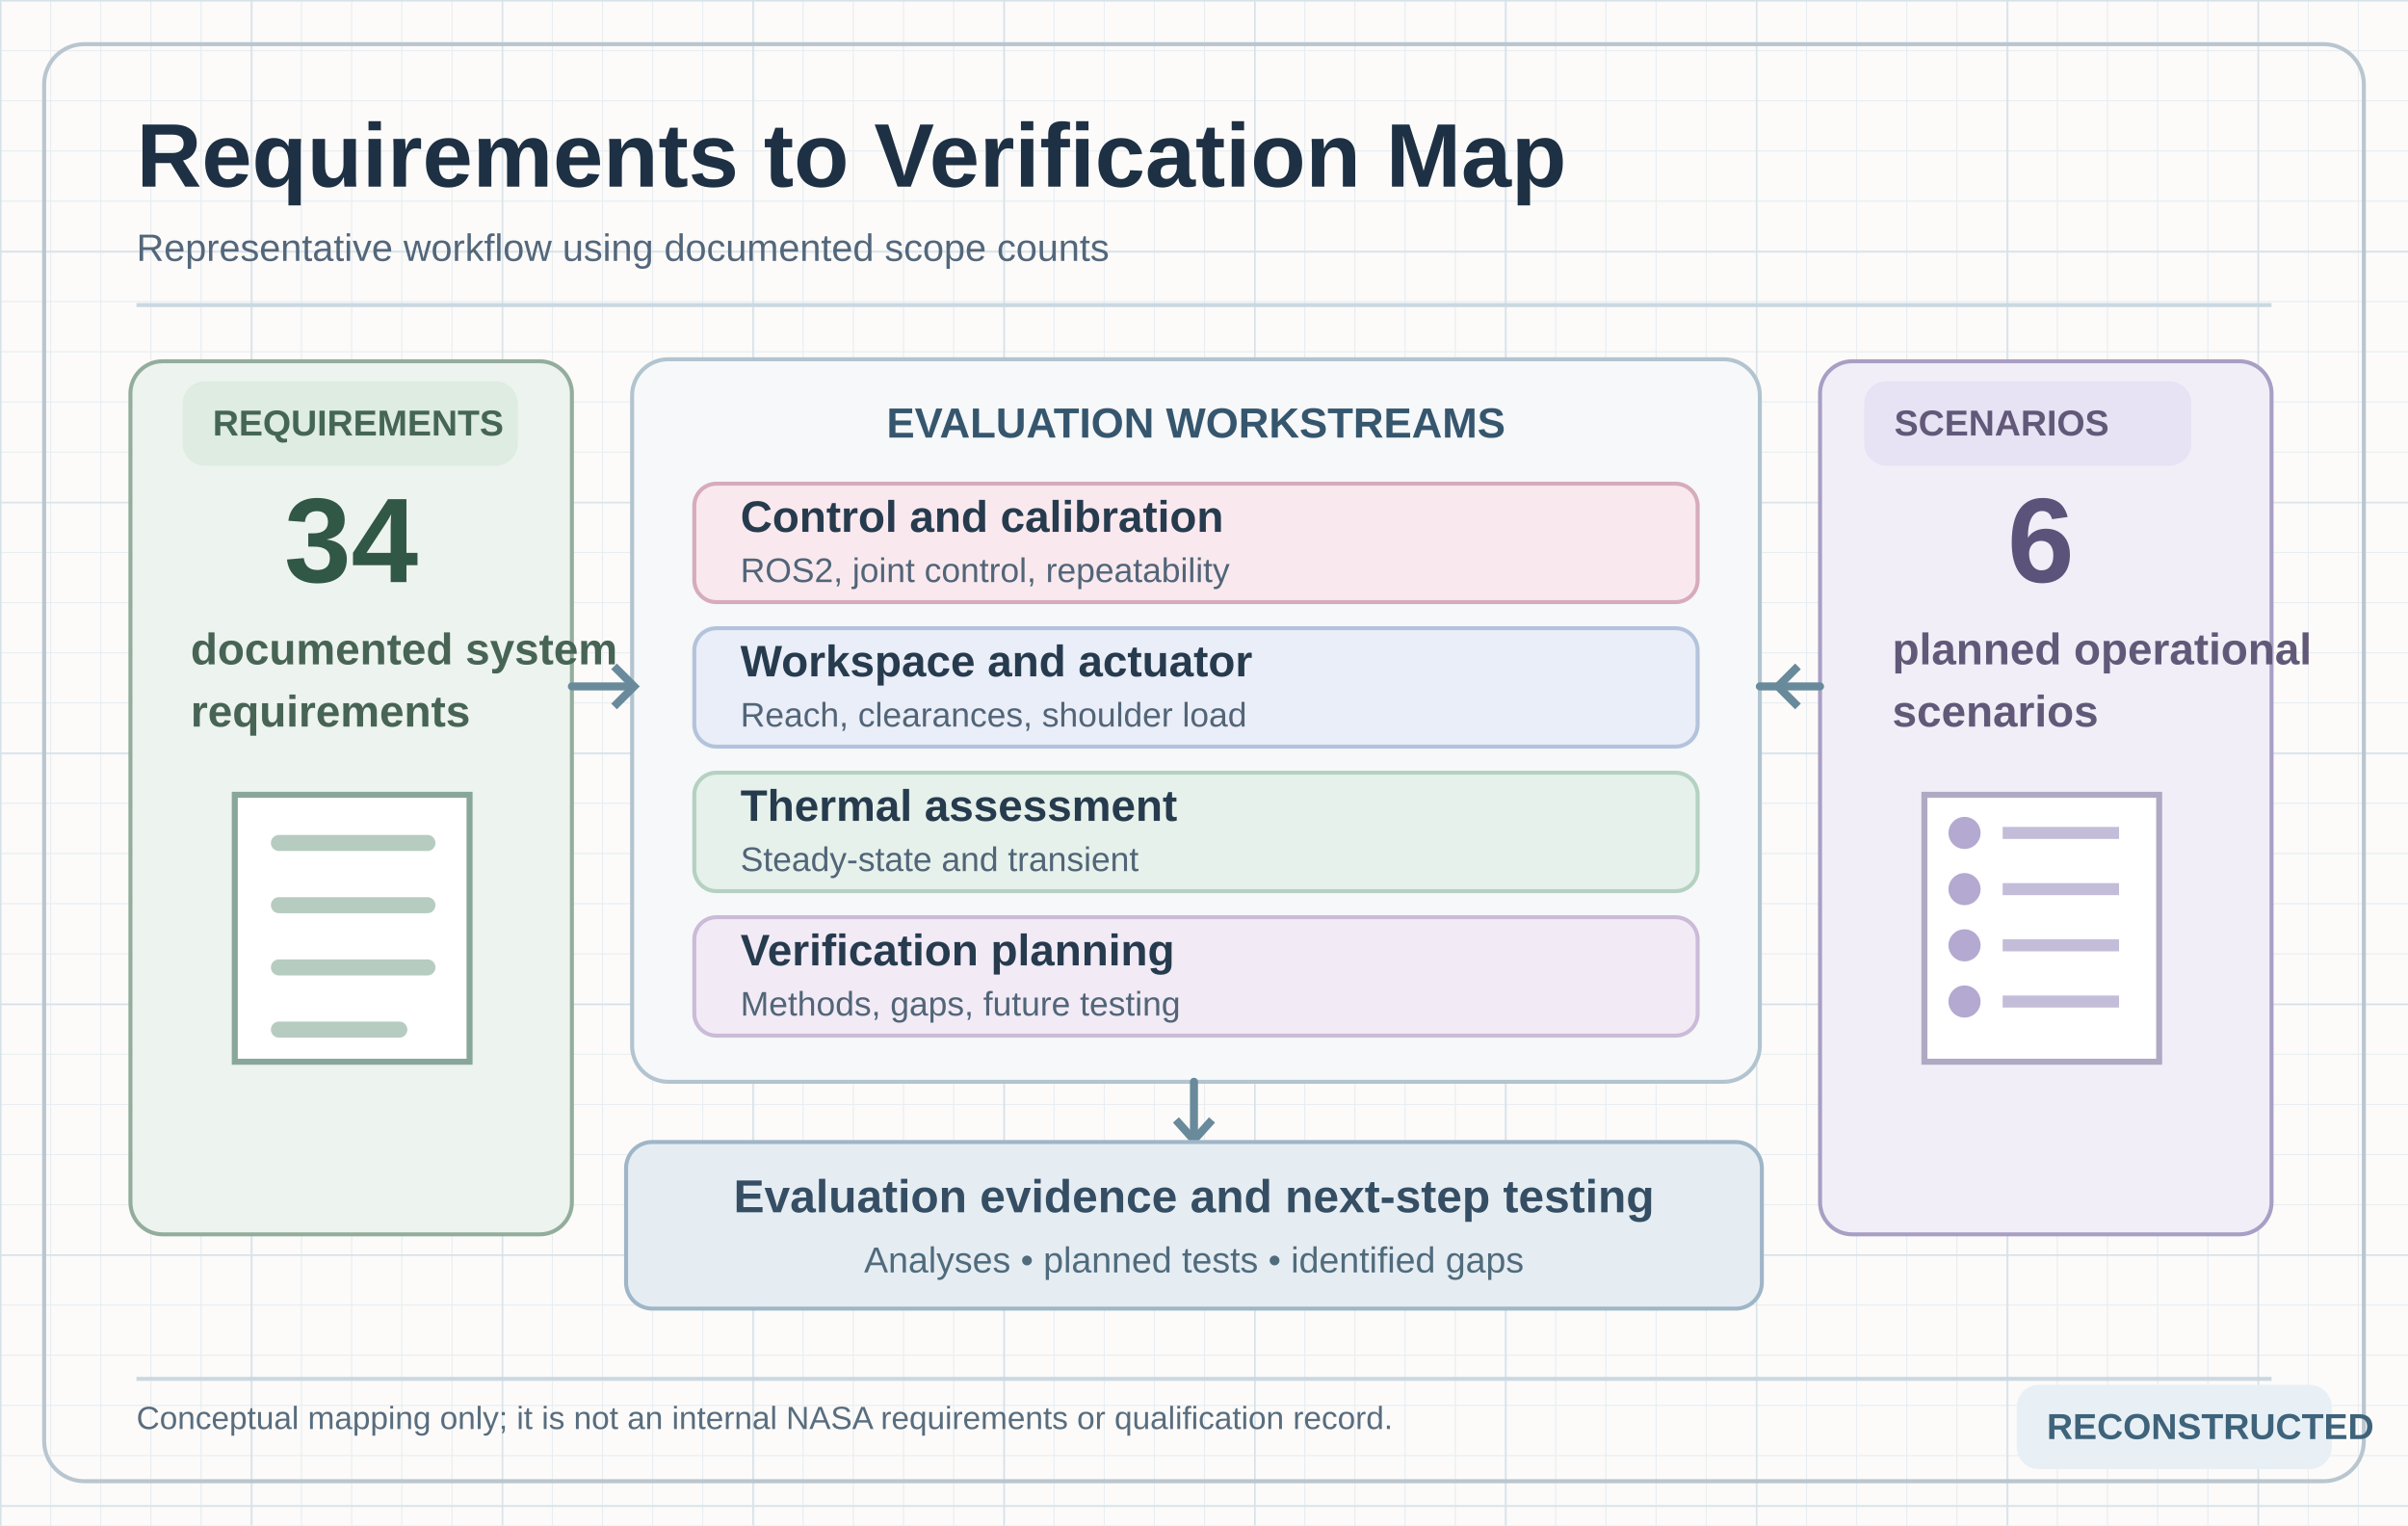
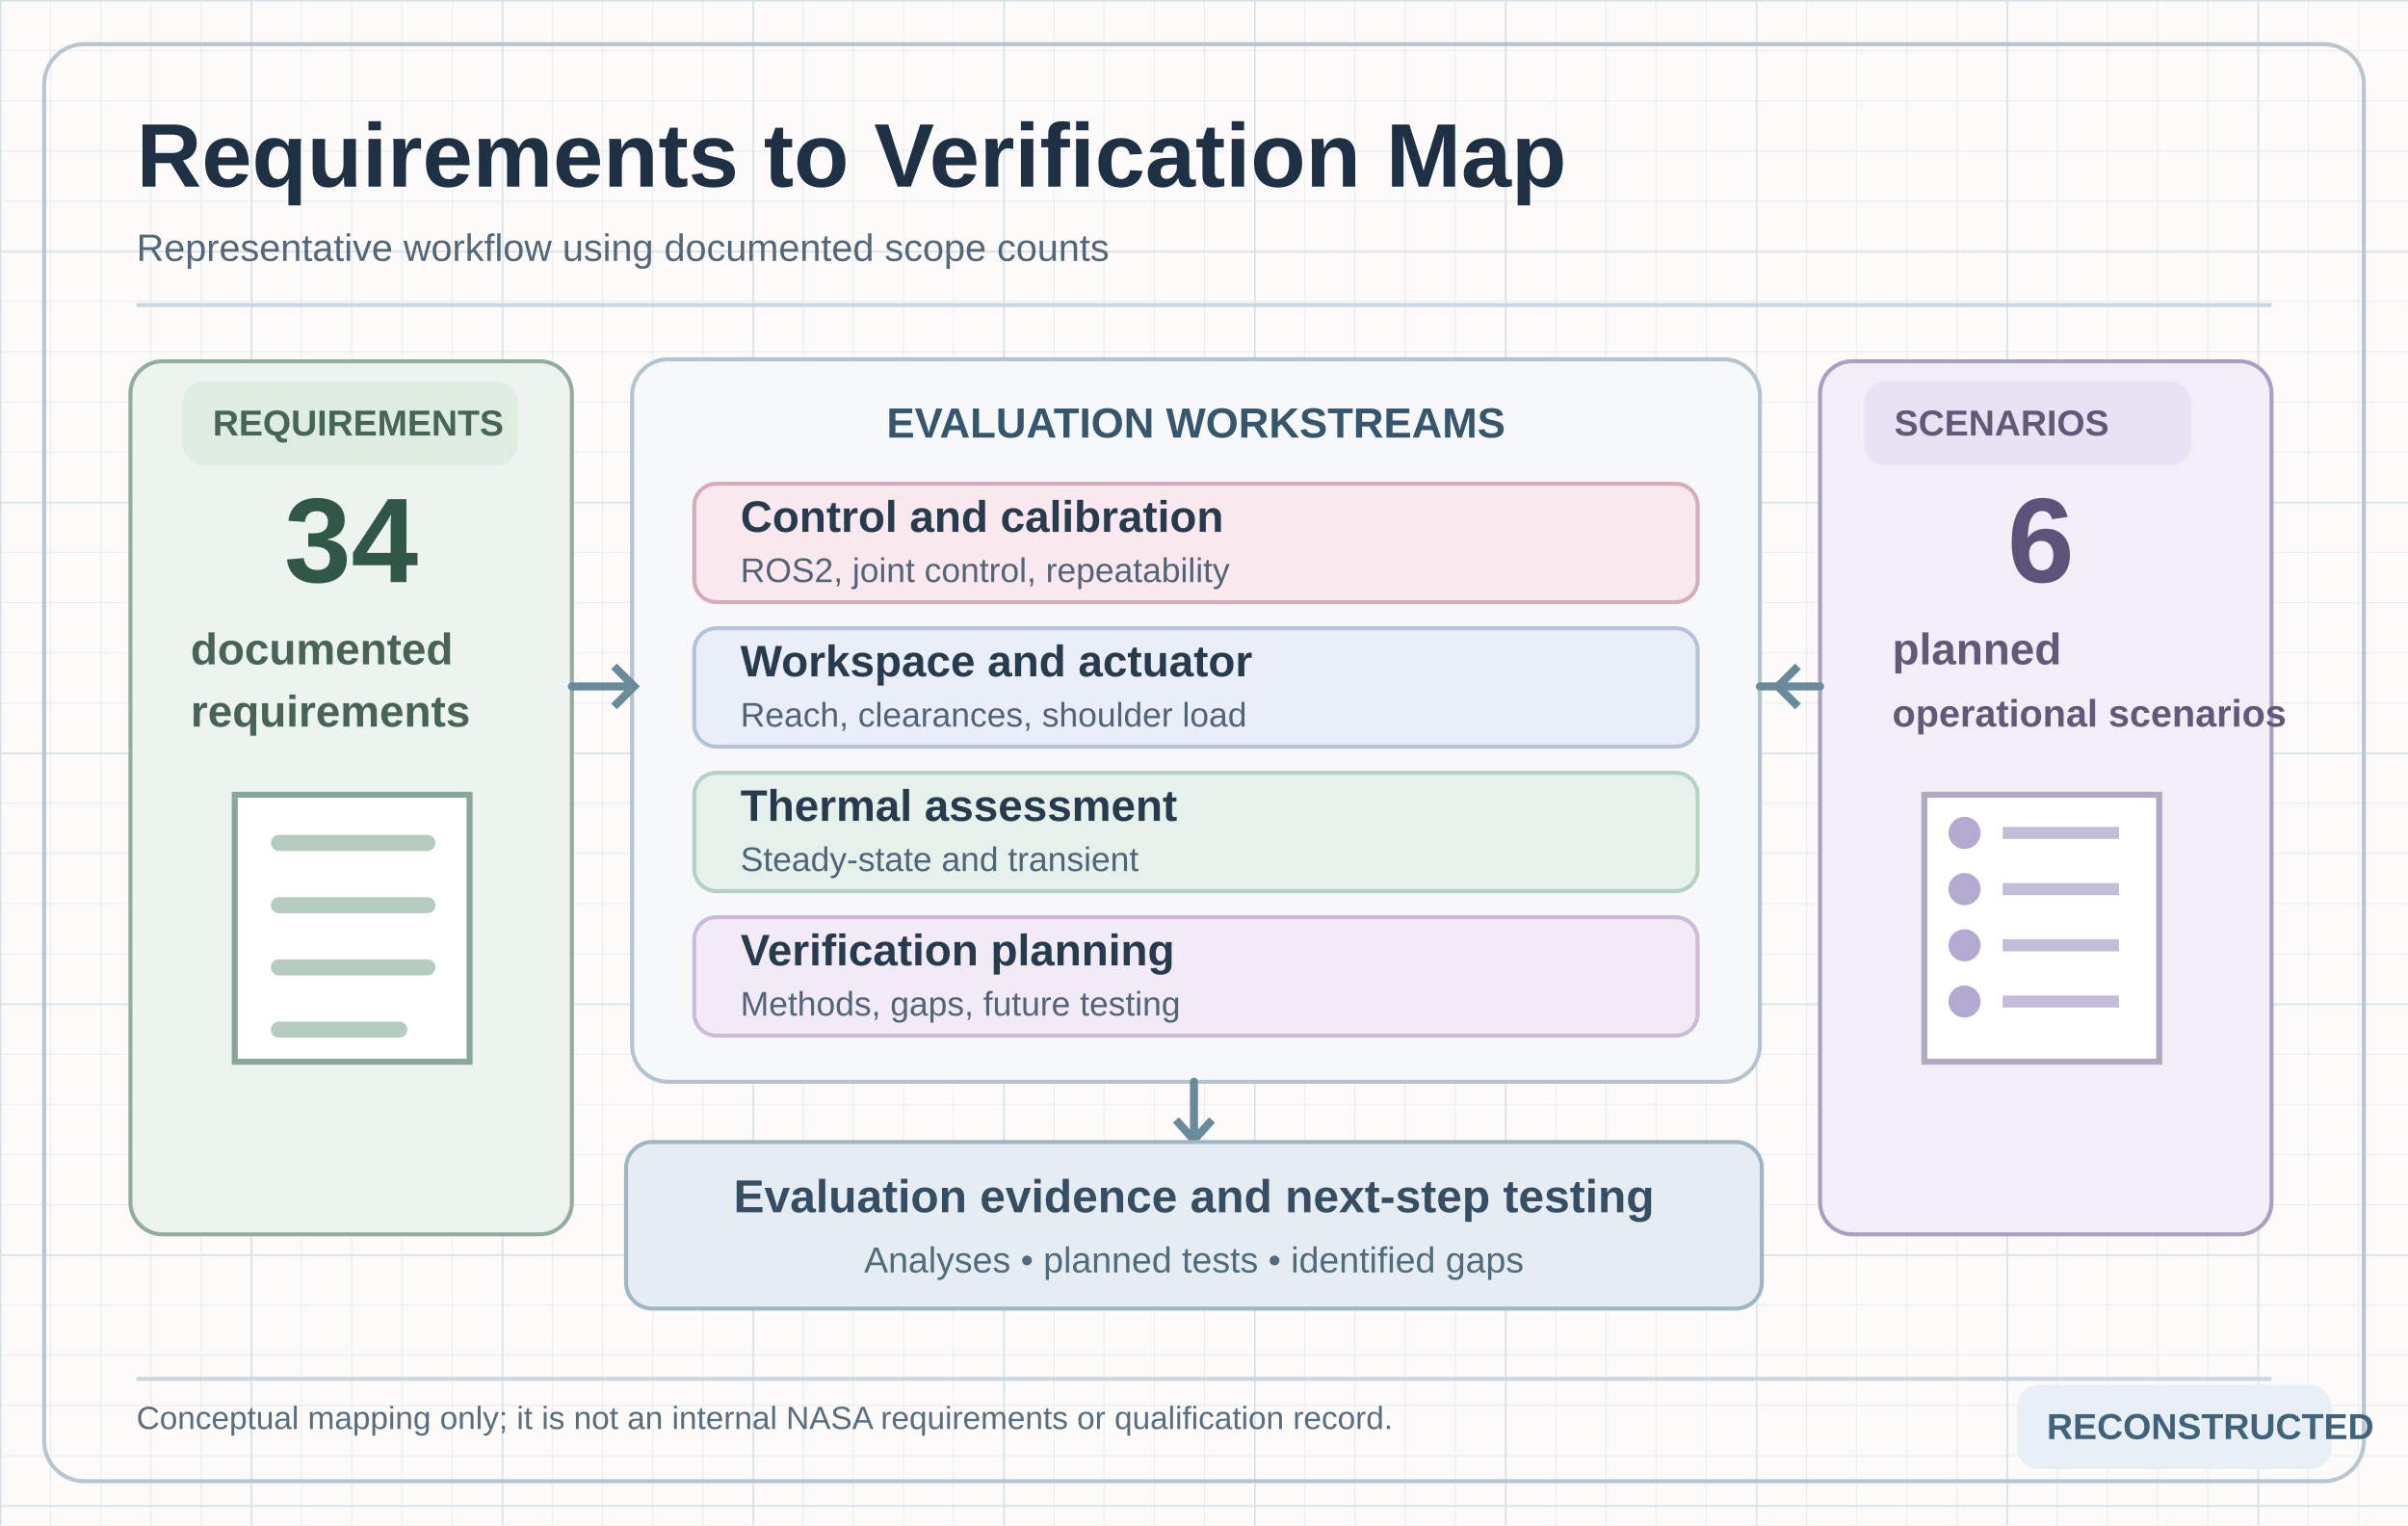
<svg xmlns="http://www.w3.org/2000/svg" width="1200" height="760" viewBox="0 0 1200 760" role="img" aria-labelledby="t-verification d-verification">
  <defs>
    <pattern id="grid-verification" width="25" height="25" patternUnits="userSpaceOnUse">
      <path d="M25 0H0V25" fill="none" stroke="#e7edf1" stroke-width="1" />
    </pattern>
    <pattern id="major-verification" width="125" height="125" patternUnits="userSpaceOnUse">
      <path d="M125 0H0V125" fill="none" stroke="#d6e1e8" stroke-width="1.5" />
    </pattern>
    <linearGradient id="panel-verification" x1="0" x2="1" y1="0" y2="1">
      <stop offset="0" stop-color="#fffdfc" />
      <stop offset="1" stop-color="#f4f8fa" />
    </linearGradient>
  </defs>
  <rect width="1200" height="760" fill="#fcfbfa" />
  <rect width="1200" height="760" fill="url(#grid-verification)" />
  <rect width="1200" height="760" fill="url(#major-verification)" />
  <rect x="22" y="22" width="1156" height="716" rx="20" fill="none" stroke="#b9c6cf" stroke-width="2" />
  <text x="68" y="93" font-family="Arial,Helvetica,sans-serif" font-size="45" fill="#1e3043" font-weight="700" text-anchor="start">Requirements to Verification Map</text>
  <text x="68" y="130" font-family="Arial,Helvetica,sans-serif" font-size="19" fill="#53677b" font-weight="400" text-anchor="start">Representative workflow using documented scope counts</text>
  <line x1="68" y1="152" x2="1132" y2="152" stroke="#cbd8e1" stroke-width="2" />
  <rect x="65" y="180" width="220" height="435" rx="16" fill="#edf3ee" stroke="#93ad9d" stroke-width="2" />
  <rect x="92" y="191" width="165" height="40" rx="10" fill="#deece1" stroke="#deece1" stroke-width="2" />
  <text x="106" y="217" font-family="Arial,Helvetica,sans-serif" font-size="18" fill="#466655" font-weight="700" text-anchor="start">REQUIREMENTS</text>
  <text x="175" y="290" font-family="Arial,Helvetica,sans-serif" font-size="60" fill="#315746" font-weight="700" text-anchor="middle">34</text>
-   <text x="95" y="331" font-family="Arial,Helvetica,sans-serif" font-size="22" fill="#476455" font-weight="600" text-anchor="start">documented system</text>
+   <text x="95" y="331" font-family="Arial,Helvetica,sans-serif" font-size="22" fill="#476455" font-weight="600" text-anchor="start">documented</text>
  <text x="95" y="362" font-family="Arial,Helvetica,sans-serif" font-size="22" fill="#476455" font-weight="600" text-anchor="start">requirements</text>
  <path d="M117 396h117v133H117z" fill="#fff" stroke="#88a79a" stroke-width="3" />
  <path d="M139 420h74M139 451h74M139 482h74M139 513h60" fill="none" stroke="#b7ccc1" stroke-width="8" stroke-linecap="round" />
  <rect x="907" y="180" width="225" height="435" rx="16" fill="#f1eef8" stroke="#a99fc4" stroke-width="2" />
  <rect x="930" y="191" width="161" height="40" rx="10" fill="#e7e2f4" stroke="#e7e2f4" stroke-width="2" />
  <text x="944" y="217" font-family="Arial,Helvetica,sans-serif" font-size="18" fill="#625979" font-weight="700" text-anchor="start">SCENARIOS</text>
  <text x="1017" y="290" font-family="Arial,Helvetica,sans-serif" font-size="60" fill="#5c537b" font-weight="700" text-anchor="middle">6</text>
-   <text x="943" y="331" font-family="Arial,Helvetica,sans-serif" font-size="22" fill="#625979" font-weight="600" text-anchor="start">planned operational</text>
-   <text x="943" y="362" font-family="Arial,Helvetica,sans-serif" font-size="22" fill="#625979" font-weight="600" text-anchor="start">scenarios</text>
+   <text x="943" y="331" font-family="Arial,Helvetica,sans-serif" font-size="22" fill="#625979" font-weight="600" text-anchor="start">planned</text>
+   <text x="943" y="362" font-family="Arial,Helvetica,sans-serif" font-size="19" fill="#625979" font-weight="600" text-anchor="start">operational scenarios</text>
  <path d="M959 396h117v133H959z" fill="#fff" stroke="#b0a9c4" stroke-width="3" />
  <circle cx="979" cy="415" r="8" fill="#b4a9d0" />
  <line x1="998" y1="415" x2="1056" y2="415" stroke="#c3bdd9" stroke-width="6" />
  <circle cx="979" cy="443" r="8" fill="#b4a9d0" />
  <line x1="998" y1="443" x2="1056" y2="443" stroke="#c3bdd9" stroke-width="6" />
  <circle cx="979" cy="471" r="8" fill="#b4a9d0" />
  <line x1="998" y1="471" x2="1056" y2="471" stroke="#c3bdd9" stroke-width="6" />
  <circle cx="979" cy="499" r="8" fill="#b4a9d0" />
  <line x1="998" y1="499" x2="1056" y2="499" stroke="#c3bdd9" stroke-width="6" />
  <rect x="315" y="179" width="562" height="360" rx="18" fill="#f6f8f9" stroke="#b2c4cf" stroke-width="2" />
  <text x="596" y="218" font-family="Arial,Helvetica,sans-serif" font-size="21" fill="#36566e" font-weight="700" text-anchor="middle">EVALUATION WORKSTREAMS</text>
  <rect x="346" y="241" width="500" height="59" rx="11" fill="#f9e9ee" stroke="#d7abbc" stroke-width="2" />
  <text x="369" y="265" font-family="Arial,Helvetica,sans-serif" font-size="22" fill="#273b4e" font-weight="700" text-anchor="start">Control and calibration</text>
  <text x="369" y="290" font-family="Arial,Helvetica,sans-serif" font-size="17" fill="#526578" font-weight="400" text-anchor="start">ROS2, joint control, repeatability</text>
  <rect x="346" y="313" width="500" height="59" rx="11" fill="#eaeef8" stroke="#b4c3dc" stroke-width="2" />
  <text x="369" y="337" font-family="Arial,Helvetica,sans-serif" font-size="22" fill="#273b4e" font-weight="700" text-anchor="start">Workspace and actuator</text>
  <text x="369" y="362" font-family="Arial,Helvetica,sans-serif" font-size="17" fill="#526578" font-weight="400" text-anchor="start">Reach, clearances, shoulder load</text>
  <rect x="346" y="385" width="500" height="59" rx="11" fill="#e6f1eb" stroke="#b4d1c2" stroke-width="2" />
  <text x="369" y="409" font-family="Arial,Helvetica,sans-serif" font-size="22" fill="#273b4e" font-weight="700" text-anchor="start">Thermal assessment</text>
  <text x="369" y="434" font-family="Arial,Helvetica,sans-serif" font-size="17" fill="#526578" font-weight="400" text-anchor="start">Steady-state and transient</text>
  <rect x="346" y="457" width="500" height="59" rx="11" fill="#f2ebf6" stroke="#cbbbd8" stroke-width="2" />
  <text x="369" y="481" font-family="Arial,Helvetica,sans-serif" font-size="22" fill="#273b4e" font-weight="700" text-anchor="start">Verification planning</text>
  <text x="369" y="506" font-family="Arial,Helvetica,sans-serif" font-size="17" fill="#526578" font-weight="400" text-anchor="start">Methods, gaps, future testing</text>
  <path d="M285 342h30M877 342h30M595 539v27" fill="none" stroke="#688a9b" stroke-width="4" stroke-linecap="round" />
  <path d="M306 332l10 10-10 10M896 332l-10 10 10 10M586 558l9 10 9-10" fill="none" stroke="#688a9b" stroke-width="4" />
  <rect x="312" y="569" width="566" height="83" rx="13" fill="#e5edf3" stroke="#9fb6c7" stroke-width="2" />
  <text x="595" y="604" font-family="Arial,Helvetica,sans-serif" font-size="23" fill="#354e63" font-weight="700" text-anchor="middle">Evaluation evidence and next-step testing</text>
  <text x="595" y="634" font-family="Arial,Helvetica,sans-serif" font-size="18" fill="#506b7c" font-weight="500" text-anchor="middle">Analyses  •  planned tests  •  identified gaps</text>
  <line x1="68" y1="687" x2="1132" y2="687" stroke="#cbd8e1" stroke-width="2" />
  <text x="68" y="712" font-family="Arial,Helvetica,sans-serif" font-size="16" fill="#586d7e" font-weight="500" text-anchor="start">Conceptual mapping only; it is not an internal NASA requirements or qualification record.</text>
  <rect x="1006" y="691" width="155" height="40" rx="10" fill="#e8f0f5" stroke="#e8f0f5" stroke-width="2" />
  <text x="1020" y="717" font-family="Arial,Helvetica,sans-serif" font-size="18" fill="#3e637b" font-weight="700" text-anchor="start">RECONSTRUCTED</text>
</svg>
